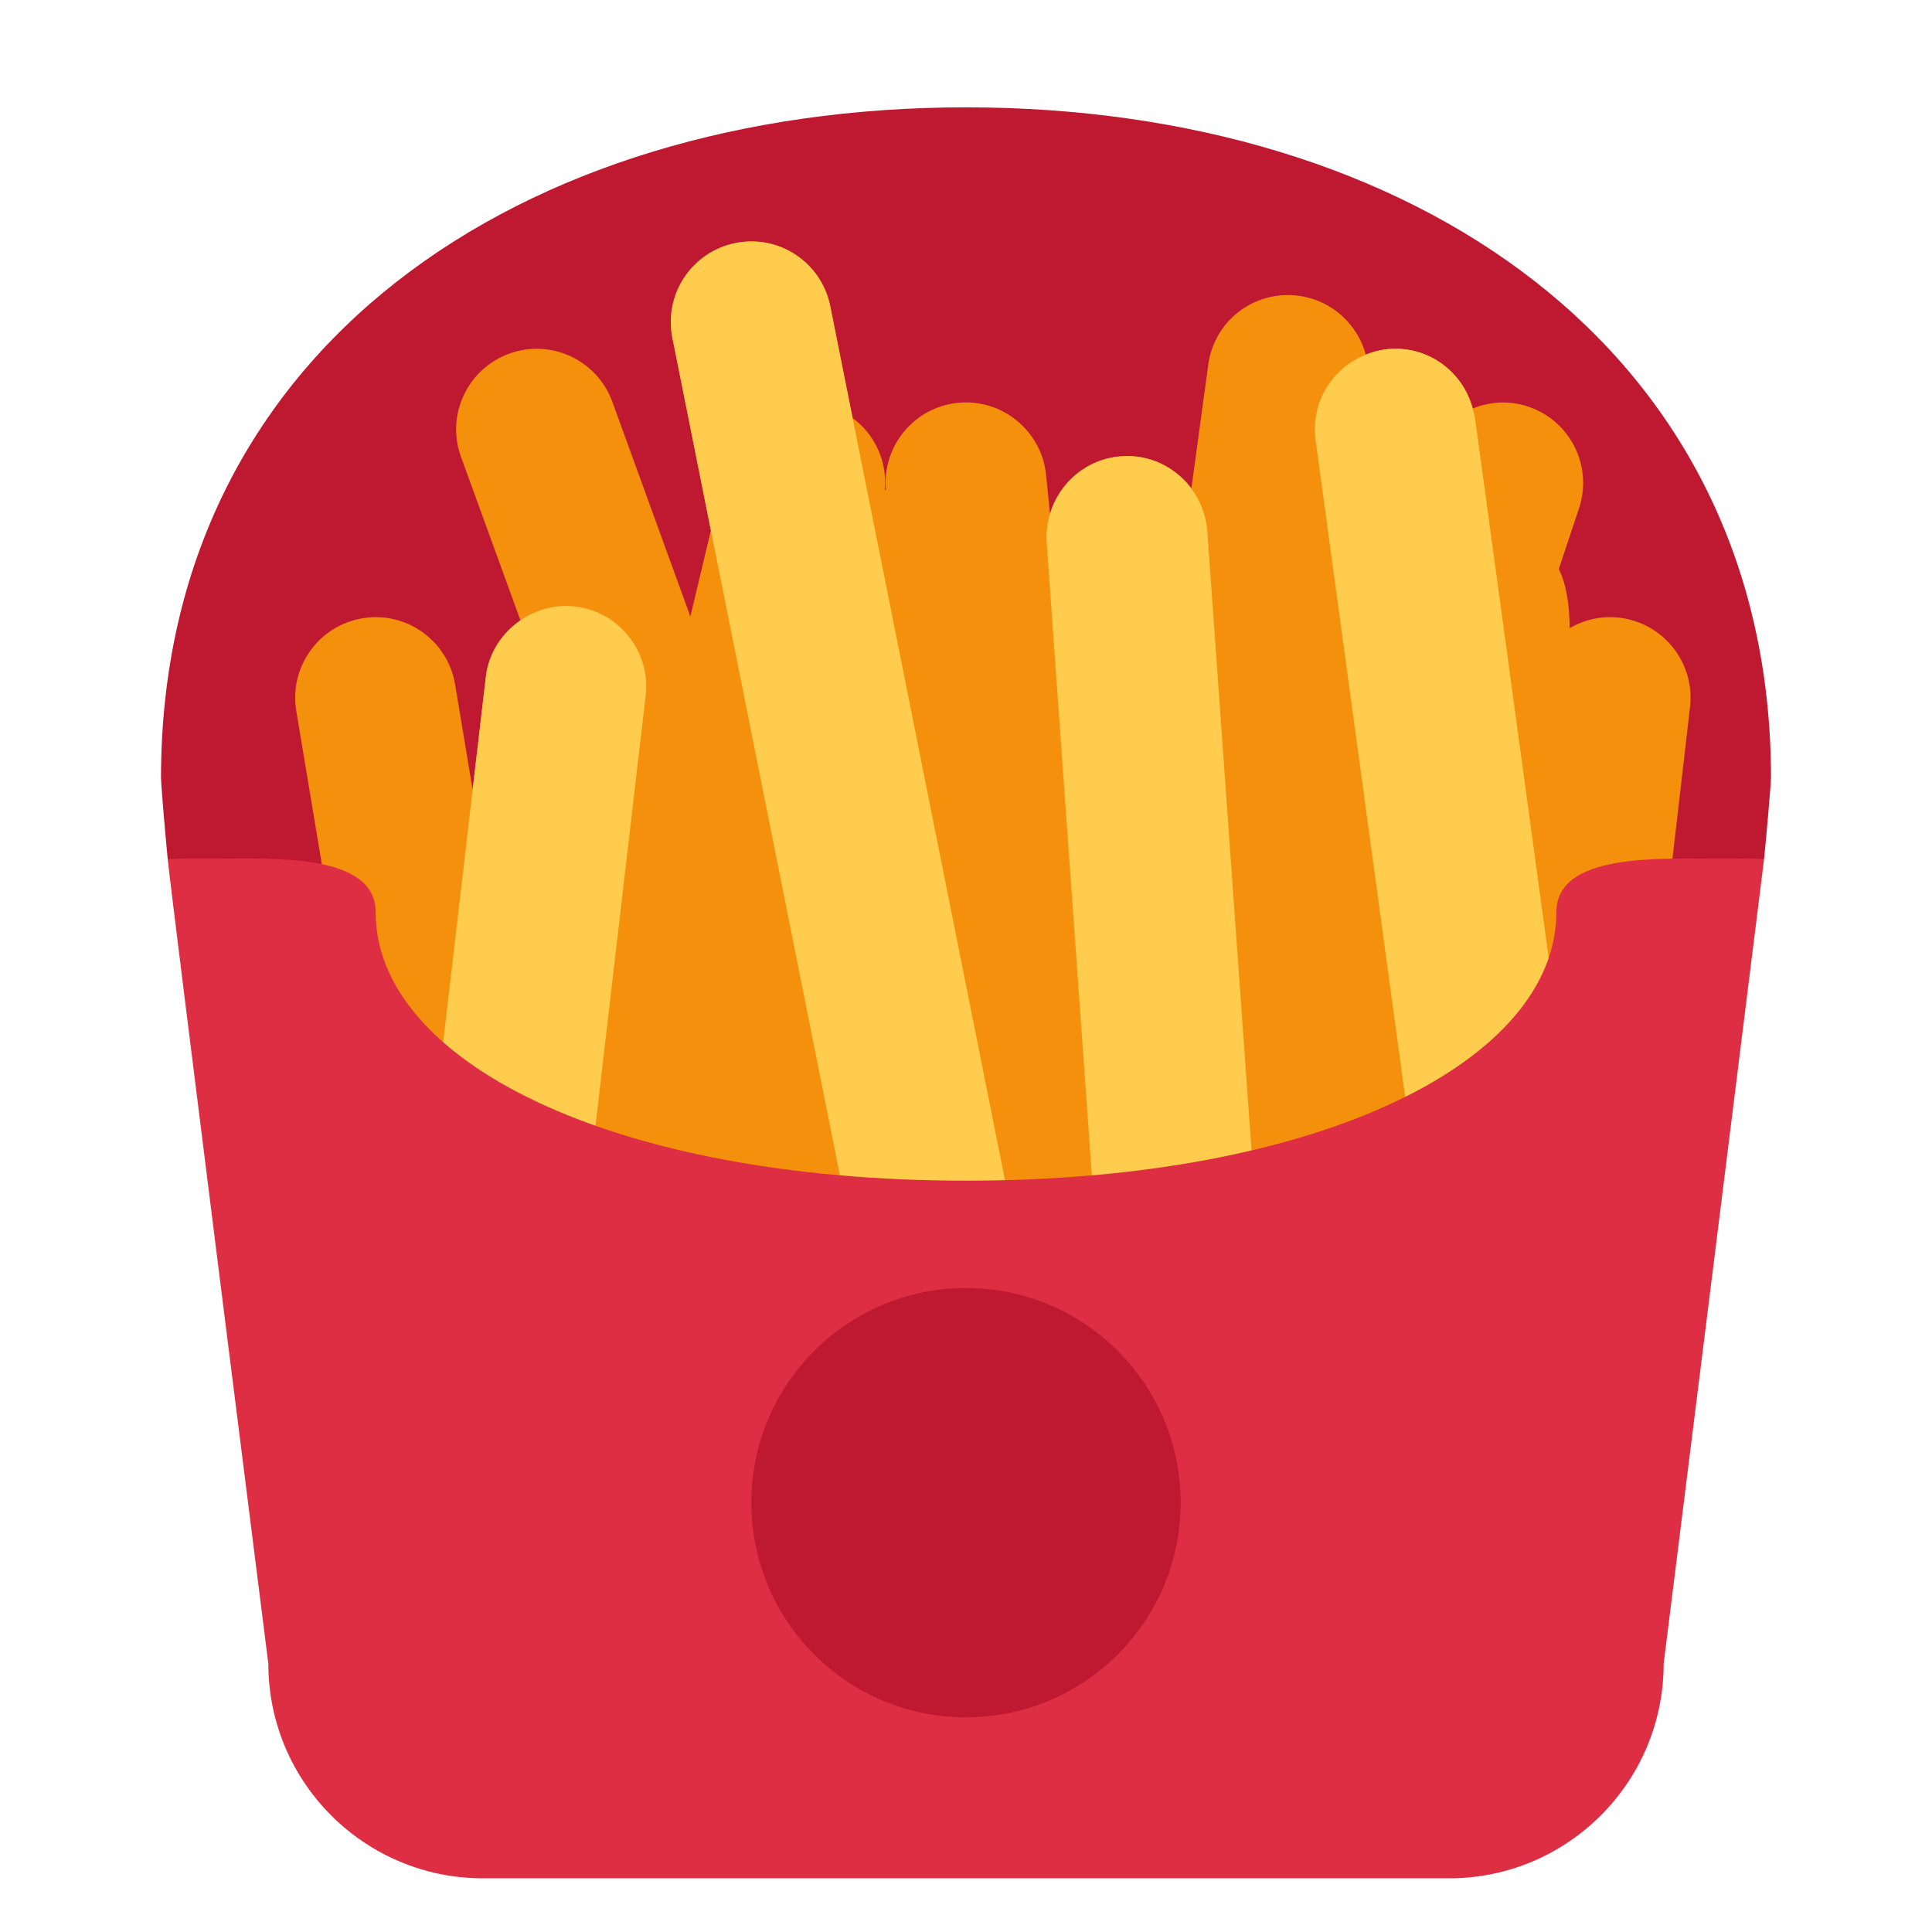
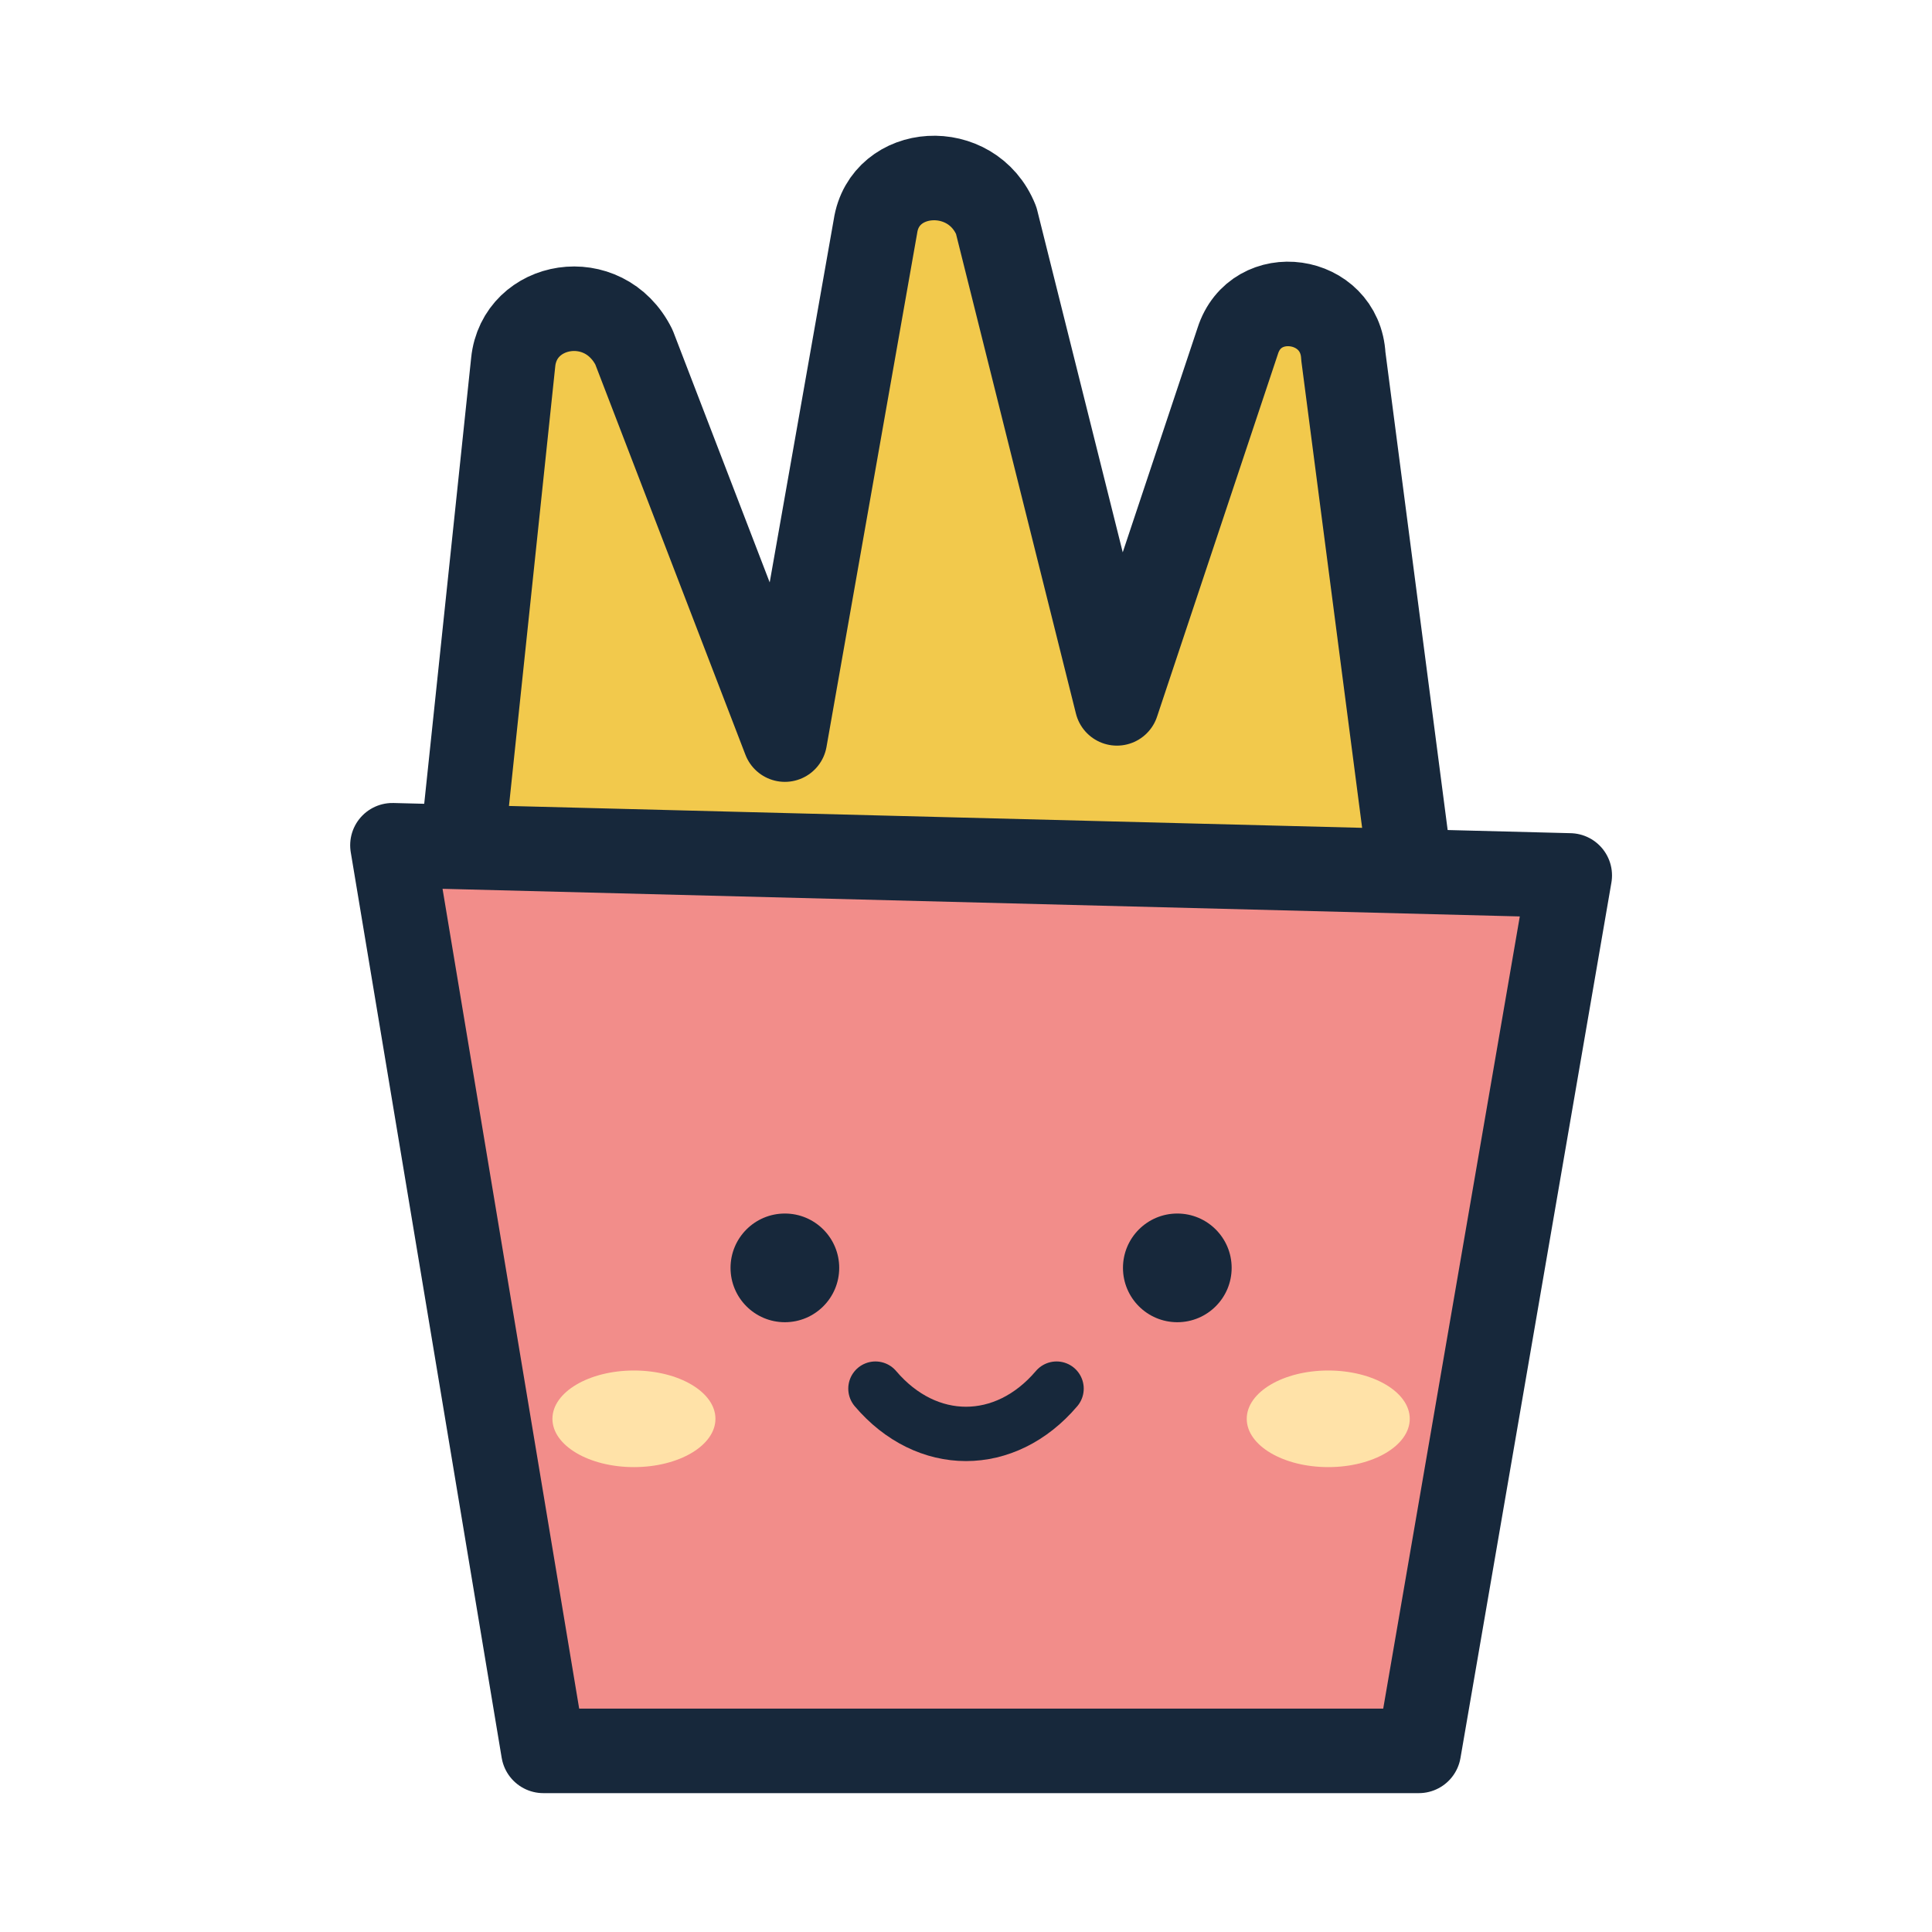
- <svg xmlns="http://www.w3.org/2000/svg" viewBox="0 0 36 36">
-   <path fill="#BE1931" d="M18 2C9.716 2 3 6.492 3 14.5c0 .059.052.758.125 1.509C3.391 15.995 18 28 18 28s14.607-12.006 14.871-11.992c.05-.494.129-1.431.129-1.508C33 6.492 26.284 2 18 2z" />
-   <path fill="#F4900C" d="M30.166 11.509c-.333-.038-.649.04-.918.196-.003-.432-.059-.811-.202-1.104l.376-1.128c.262-.786-.162-1.635-.948-1.897-.351-.119-.713-.093-1.032.036-.192-.72-.884-1.206-1.645-1.1-.123.017-.238.052-.348.096-.153-.565-.63-1.012-1.246-1.096-.831-.111-1.578.463-1.689 1.284L22.2 9.102c-.296-.397-.779-.642-1.306-.6-.643.046-1.157.491-1.329 1.075l-.073-.728c-.083-.825-.825-1.427-1.642-1.343-.816.082-1.412.804-1.343 1.619l-.02.01c.049-.531-.183-1.041-.6-1.346l-.417-2.084c-.163-.812-.95-1.341-1.765-1.177-.812.162-1.339.953-1.177 1.765l.718 3.591-.382 1.605-1.454-4.002c-.284-.779-1.145-1.181-1.922-.897-.779.284-1.181 1.144-.898 1.923l1.108 3.047c-.345.236-.594.61-.646 1.058l-.245 2.099-.327-1.963c-.136-.818-.911-1.372-1.726-1.233-.817.136-1.369.909-1.233 1.726l1.55 9.299h23.305c.049-.122 1.116-9.38 1.116-9.38.09-.824-.503-1.565-1.326-1.657z" />
-   <path fill="#FFCC4D" d="M27.486 7.797c-.009-.064-.028-.123-.044-.184-.192-.72-.884-1.206-1.645-1.1-.123.017-.238.052-.348.096-.627.248-1.031.895-.935 1.593l1.956 14.343h3.028L27.486 7.797zm-4.99 2.096c-.021-.297-.131-.567-.297-.79-.296-.397-.779-.642-1.306-.6-.643.046-1.157.491-1.329 1.075-.049.167-.074.344-.061.528l.879 12.312.009.127H23.4l-.002-.027-.902-12.625zm-11.781 1.408c-.374-.043-.728.06-1.017.258-.345.236-.594.61-.646 1.058l-1.159 9.929h3.02l1.118-9.581c.096-.823-.493-1.568-1.316-1.664zm4.756-5.595c-.163-.812-.95-1.341-1.765-1.177-.812.162-1.339.953-1.177 1.765l3.25 16.252h3.059l-3.367-16.84z" />
-   <path fill="#DD2E44" d="M29 17c0 2.762-4.373 5-11 5S7 19.762 7 17c0-1.104-1.896-1-3-1-.316 0-.609-.005-.875.009C3.186 16.644 5 31 5 31c0 2.209 1.791 4 4 4h18c2.209 0 4-1.791 4-4 0 0 1.858-14.864 1.871-14.992-.264-.014-.557-.008-.871-.008-1.104 0-3-.104-3 1z" />
-   <circle fill="#BE1931" cx="18" cy="28" r="4" />
+ <svg xmlns="http://www.w3.org/2000/svg" viewBox="0 0 64 64">
+   <g stroke="#17283B" stroke-width="2.8" stroke-linecap="round" stroke-linejoin="round">
+     <path fill="#F2C94C" d="m15 31 2-19c.2-2 3-2.5 4-.5l5 13 3-17c.3-2 3.2-2.2 4-.2l4 16 4-12c.6-1.9 3.4-1.5 3.5.5L47 31z" />
+     <path fill="#F28D8A" d="m13 28 39 1-5 29H18z" />
+   </g>
+   <g fill="#17283B">
+     <circle cx="26" cy="42" r="1.8" />
+     <circle cx="39" cy="42" r="1.8" />
+   </g>
+   <path d="M29 46c1.7 2 4.3 2 6 0" fill="none" stroke="#17283B" stroke-width="1.8" stroke-linecap="round" />
+   <g fill="#FFE2A8">
+     <ellipse cx="21" cy="47" rx="2.7" ry="1.6" />
+     <ellipse cx="44" cy="47" rx="2.7" ry="1.6" />
+   </g>
</svg>
